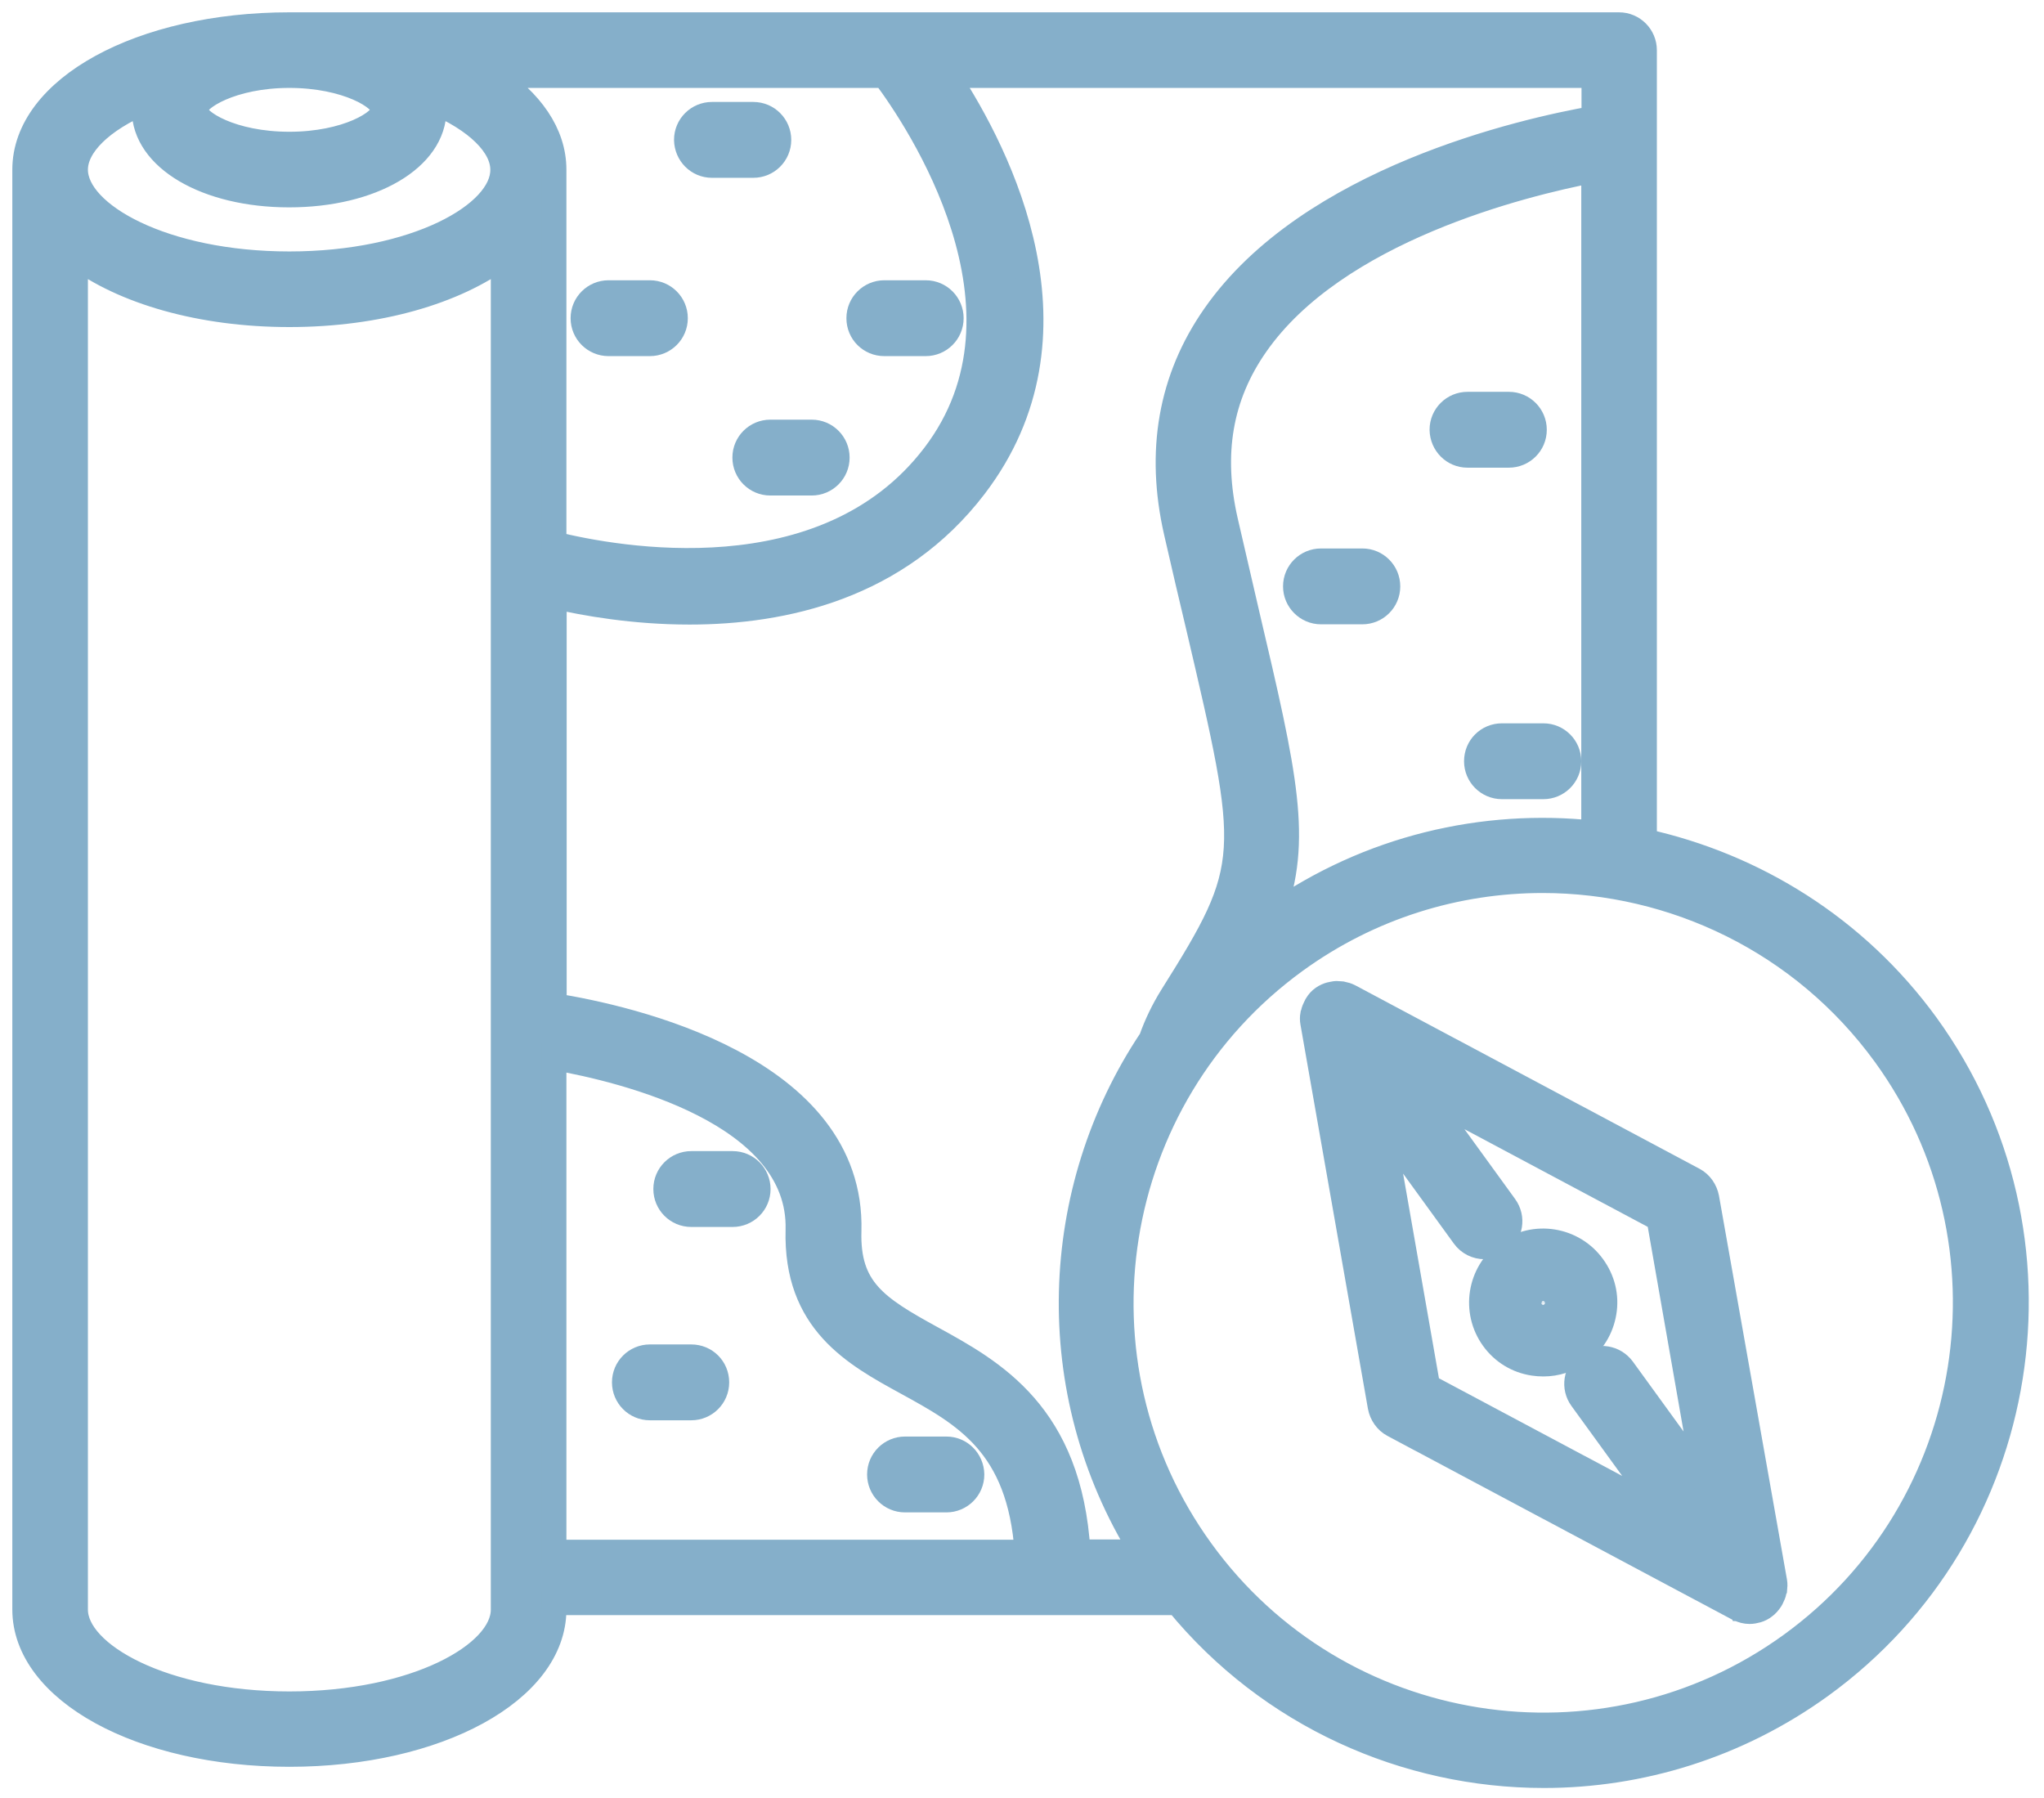
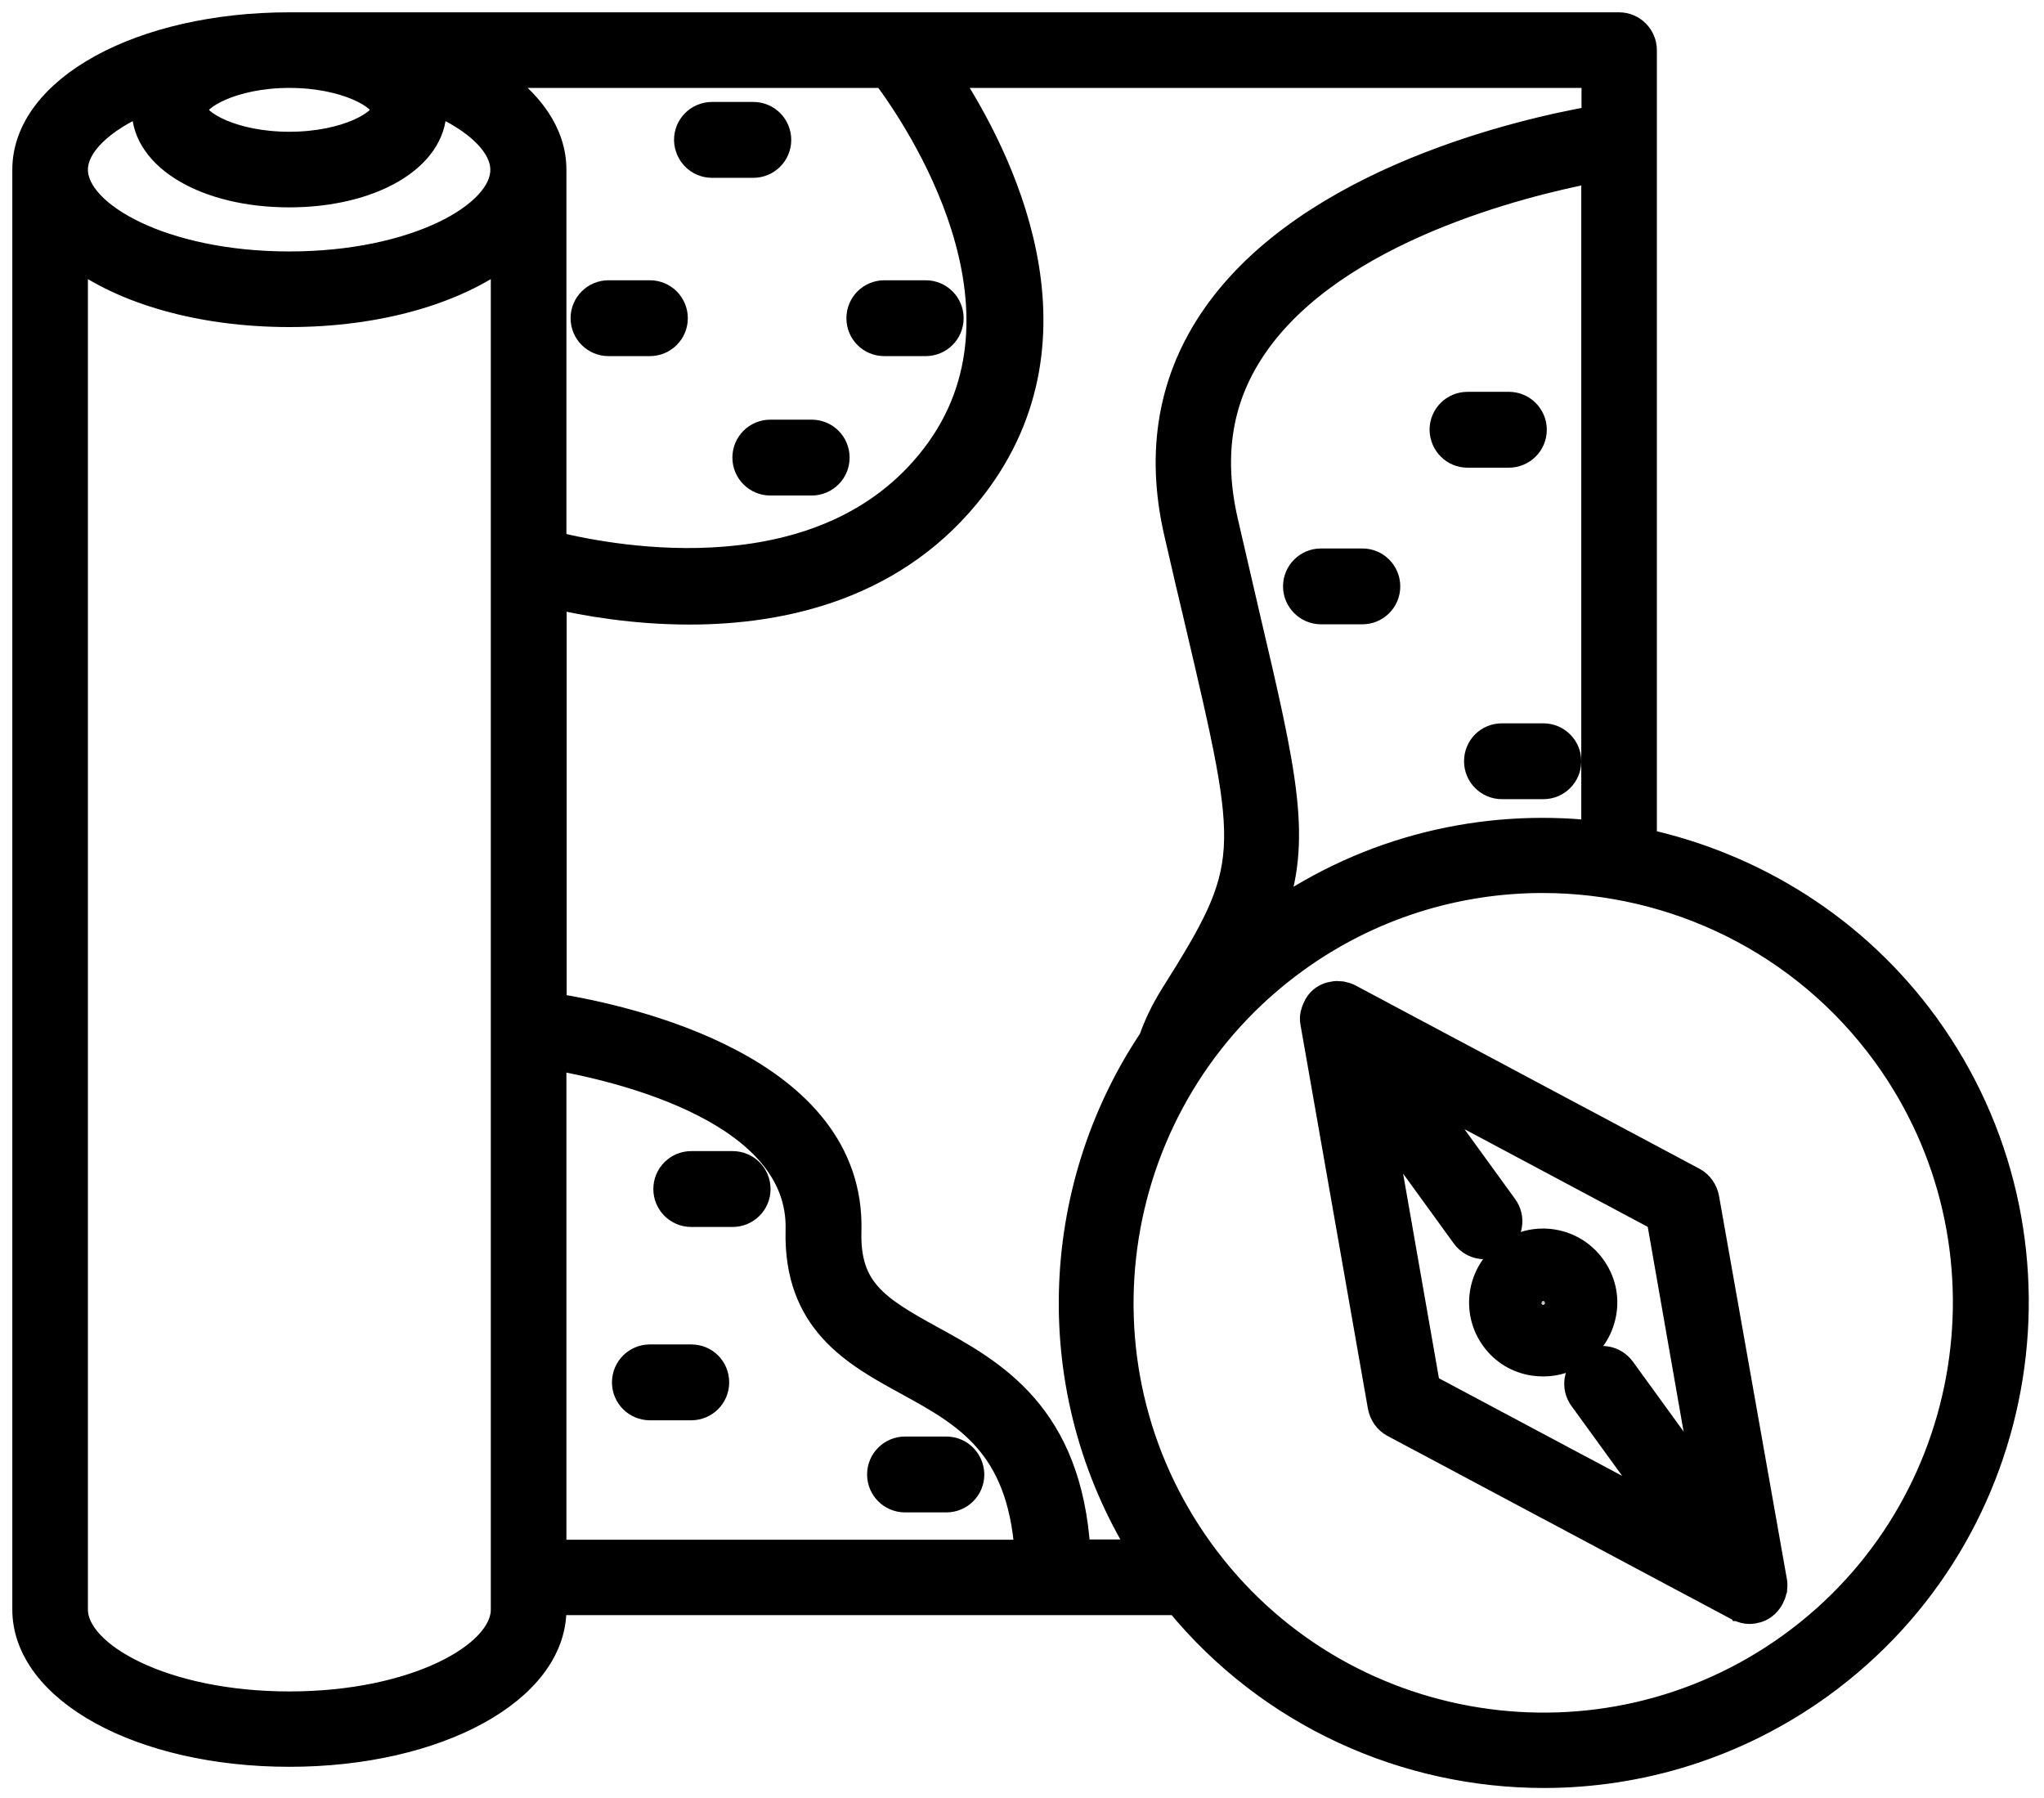
<svg xmlns="http://www.w3.org/2000/svg" width="83" height="73" viewBox="0 0 83 73" fill="none">
-   <path d="M59.59 18.49H61.27C61.84 18.49 62.31 18.03 62.31 17.45C62.31 16.88 61.85 16.41 61.27 16.41H59.59C59.02 16.41 58.55 16.87 58.55 17.45C58.56 18.03 59.02 18.49 59.59 18.49Z" fill="#85AFCA" stroke="#85AFCA" stroke-miterlimit="10" />
-   <path d="M53.64 24.85H55.32C55.89 24.85 56.36 24.39 56.36 23.81C56.36 23.24 55.9 22.77 55.32 22.77H53.64C53.07 22.77 52.6 23.23 52.6 23.81C52.6 24.38 53.07 24.85 53.64 24.85Z" fill="#85AFCA" stroke="#85AFCA" stroke-miterlimit="10" />
-   <path d="M59.95 30.91C59.95 31.48 60.41 31.95 60.99 31.95H62.67C63.24 31.95 63.71 31.49 63.71 30.91C63.71 30.34 63.25 29.87 62.67 29.87H60.99C60.41 29.87 59.95 30.33 59.95 30.91Z" fill="#85AFCA" stroke="#85AFCA" stroke-miterlimit="10" />
-   <path d="M38.43 58.83H36.75C36.18 58.83 35.71 59.29 35.71 59.87C35.71 60.44 36.17 60.91 36.75 60.91H38.43C39 60.91 39.47 60.45 39.47 59.87C39.46 59.29 39 58.83 38.43 58.83Z" fill="#85AFCA" stroke="#85AFCA" stroke-miterlimit="10" />
-   <path d="M28.07 55.09H26.39C25.82 55.09 25.35 55.55 25.35 56.13C25.35 56.7 25.81 57.17 26.39 57.17H28.07C28.64 57.17 29.11 56.71 29.11 56.13C29.11 55.55 28.65 55.09 28.07 55.09Z" fill="#85AFCA" stroke="#85AFCA" stroke-miterlimit="10" />
-   <path d="M29.75 47.24H28.07C27.5 47.24 27.03 47.7 27.03 48.28C27.03 48.85 27.49 49.32 28.07 49.32H29.75C30.32 49.32 30.79 48.86 30.79 48.28C30.79 47.71 30.33 47.24 29.75 47.24Z" fill="#85AFCA" stroke="#85AFCA" stroke-miterlimit="10" />
-   <path d="M35.91 13.96H37.59C38.16 13.96 38.63 13.5 38.63 12.92C38.63 12.35 38.17 11.88 37.59 11.88H35.91C35.34 11.88 34.87 12.34 34.87 12.92C34.87 13.5 35.33 13.96 35.91 13.96Z" fill="#85AFCA" stroke="#85AFCA" stroke-miterlimit="10" />
-   <path d="M28.91 6.72H30.59C31.16 6.72 31.63 6.26 31.63 5.68C31.63 5.11 31.17 4.64 30.59 4.64H28.91C28.34 4.64 27.87 5.1 27.87 5.68C27.88 6.26 28.34 6.72 28.91 6.72Z" fill="#85AFCA" stroke="#85AFCA" stroke-miterlimit="10" />
-   <path d="M30.24 18.58C30.24 19.15 30.7 19.62 31.28 19.62H32.96C33.53 19.62 34 19.16 34 18.58C34 18.01 33.54 17.54 32.96 17.54H31.28C30.71 17.54 30.24 18 30.24 18.58Z" fill="#85AFCA" stroke="#85AFCA" stroke-miterlimit="10" />
-   <path d="M24.71 13.96H26.39C26.96 13.96 27.43 13.5 27.43 12.92C27.43 12.35 26.97 11.88 26.39 11.88H24.71C24.14 11.88 23.67 12.34 23.67 12.92C23.67 13.5 24.14 13.96 24.71 13.96Z" fill="#85AFCA" stroke="#85AFCA" stroke-miterlimit="10" />
-   <path d="M64.22 56.8L67.55 61.39L57.98 56.29L56.11 45.61L59.44 50.2C59.64 50.48 59.96 50.63 60.28 50.63C60.49 50.63 60.7 50.56 60.89 50.43C61.35 50.09 61.46 49.45 61.12 48.98L57.79 44.39L67.36 49.49L69.23 60.17L65.9 55.58C65.56 55.12 64.92 55.01 64.45 55.35C63.98 55.69 63.88 56.34 64.22 56.8ZM69.31 48.64C69.25 48.33 69.06 48.05 68.78 47.9L54.8 40.45C54.7 40.4 54.6 40.37 54.5 40.35C54.47 40.35 54.45 40.35 54.42 40.34C54.33 40.33 54.23 40.33 54.14 40.35C54.11 40.36 54.07 40.36 54.04 40.37C53.92 40.4 53.81 40.45 53.71 40.52C53.61 40.59 53.53 40.68 53.47 40.78C53.45 40.81 53.43 40.84 53.42 40.87C53.38 40.95 53.34 41.04 53.32 41.13C53.32 41.16 53.31 41.18 53.3 41.2C53.28 41.31 53.28 41.41 53.3 41.52L56.04 57.12C56.1 57.43 56.29 57.71 56.57 57.86L70.55 65.31C70.56 65.31 70.56 65.31 70.57 65.32C70.58 65.32 70.59 65.33 70.6 65.33C70.74 65.4 70.89 65.44 71.04 65.44C71.15 65.44 71.25 65.42 71.36 65.39C71.46 65.36 71.56 65.31 71.65 65.24C71.75 65.17 71.83 65.07 71.9 64.97C71.92 64.94 71.93 64.91 71.95 64.88C71.99 64.8 72.03 64.71 72.05 64.61C72.05 64.59 72.06 64.56 72.07 64.54C72.08 64.43 72.09 64.33 72.07 64.22L69.31 48.64Z" fill="#85AFCA" stroke="#85AFCA" stroke-miterlimit="10" />
-   <path d="M62.92 53.25C62.79 53.34 62.66 53.34 62.6 53.33C62.53 53.32 62.41 53.28 62.32 53.16C62.18 52.97 62.22 52.7 62.41 52.56C62.49 52.5 62.58 52.48 62.66 52.48C62.8 52.48 62.93 52.54 63.01 52.66C63.1 52.79 63.1 52.92 63.09 52.98C63.08 53.03 63.05 53.16 62.92 53.25ZM65.14 53.29C65.25 52.63 65.09 51.97 64.69 51.42C63.88 50.3 62.31 50.05 61.19 50.86C60.07 51.67 59.82 53.24 60.63 54.36C61.02 54.9 61.6 55.26 62.27 55.36C62.4 55.38 62.54 55.39 62.67 55.39C63.19 55.39 63.7 55.23 64.14 54.91C64.68 54.53 65.03 53.95 65.14 53.29Z" fill="#85AFCA" stroke="#85AFCA" stroke-miterlimit="10" />
-   <path d="M72.73 66.78C65.08 72.33 54.33 70.62 48.79 62.97C43.24 55.32 44.95 44.58 52.6 39.02C55.63 36.82 59.15 35.76 62.64 35.76C67.95 35.76 73.19 38.22 76.54 42.83C82.09 50.48 80.38 61.23 72.73 66.78ZM50.64 24.91C50.38 23.79 50.09 22.54 49.77 21.15C49.15 18.43 49.55 16.09 51 14.01C54.24 9.35 61.8 7.48 64.71 6.92V33.82C60.25 33.34 55.61 34.4 51.67 37.16C52.79 34.1 52.2 31.55 50.64 24.91ZM43.78 63.01C43.44 57.41 40.34 55.7 37.82 54.32C35.58 53.09 34.41 52.34 34.48 49.98C34.66 43.33 25.51 41.31 22.51 40.83V24.22C23.76 24.51 25.74 24.86 28 24.86C31.84 24.86 36.46 23.84 39.58 19.76C44.3 13.59 40.6 6.31 38.47 3.07H64.72V4.8C61.88 5.3 53.18 7.26 49.31 12.82C47.53 15.37 47.01 18.33 47.76 21.61C48.08 23.01 48.37 24.25 48.64 25.38C50.84 34.77 50.93 35.13 47.59 40.44C47.24 41 46.95 41.6 46.74 42.2C42.64 48.33 42.32 56.49 46.37 63.01H43.78V63.01ZM22.5 63.01V42.95C25.35 43.45 32.53 45.19 32.4 49.94C32.3 53.68 34.7 54.99 36.82 56.15C39.17 57.44 41.4 58.66 41.7 63.02H22.5V63.01ZM19.99 3.07H35.92C37.24 4.83 42.47 12.56 37.92 18.5C33.5 24.28 25.01 22.7 22.5 22.08V6.89C22.5 5.42 21.56 4.1 19.99 3.07ZM11.75 10.71C6.64 10.71 3.07 8.7 3.07 6.89C3.07 5.91 4.12 4.88 5.88 4.13C5.86 4.24 5.85 4.35 5.85 4.46C5.85 6.43 8.38 7.92 11.74 7.92C15.1 7.92 17.63 6.43 17.63 4.46C17.63 4.35 17.62 4.24 17.6 4.13C19.36 4.88 20.41 5.91 20.41 6.89C20.43 8.7 16.86 10.71 11.75 10.71ZM20.43 65.36C20.43 67.17 16.87 69.18 11.75 69.18C6.64 69.18 3.07 67.17 3.07 65.36V10.4C5.01 11.85 8.14 12.78 11.75 12.78C15.36 12.78 18.49 11.85 20.43 10.4V65.36ZM11.75 3.07C14.08 3.07 15.57 3.98 15.57 4.46C15.57 4.94 14.08 5.85 11.75 5.85C9.42 5.85 7.93 4.94 7.93 4.46C7.93 3.99 9.42 3.07 11.75 3.07ZM66.78 34.15V2.04C66.78 1.47 66.32 1 65.74 1H11.75C5.72 1 1 3.59 1 6.89V65.35C1 68.65 5.72 71.24 11.75 71.24C17.78 71.24 22.5 68.65 22.5 65.35V65.08H47.81C51.57 69.67 57.1 72.1 62.69 72.1C66.6 72.1 70.55 70.91 73.95 68.45C82.53 62.23 84.45 50.19 78.23 41.61C75.35 37.65 71.22 35.13 66.78 34.15Z" fill="#85AFCA" stroke="#85AFCA" stroke-miterlimit="10" />
+   <path d="M59.59 18.49H61.27C61.84 18.49 62.31 18.03 62.31 17.45C62.31 16.88 61.85 16.41 61.27 16.41H59.59C59.02 16.41 58.55 16.87 58.55 17.45C58.56 18.03 59.02 18.49 59.59 18.49Z" fill="currentColor" stroke="currentColor" stroke-miterlimit="10" />
+   <path d="M53.64 24.85H55.32C55.89 24.85 56.36 24.39 56.36 23.81C56.36 23.24 55.9 22.77 55.32 22.77H53.64C53.07 22.77 52.6 23.23 52.6 23.81C52.6 24.38 53.07 24.85 53.64 24.85Z" fill="currentColor" stroke="currentColor" stroke-miterlimit="10" />
+   <path d="M59.95 30.91C59.95 31.48 60.41 31.95 60.99 31.95H62.67C63.24 31.95 63.71 31.49 63.71 30.91C63.71 30.34 63.25 29.87 62.67 29.87H60.99C60.41 29.87 59.95 30.33 59.95 30.91Z" fill="currentColor" stroke="currentColor" stroke-miterlimit="10" />
+   <path d="M38.43 58.83H36.75C36.18 58.83 35.71 59.29 35.71 59.87C35.71 60.44 36.17 60.91 36.75 60.91H38.43C39 60.91 39.47 60.45 39.47 59.87C39.46 59.29 39 58.83 38.43 58.83Z" fill="currentColor" stroke="currentColor" stroke-miterlimit="10" />
+   <path d="M28.07 55.09H26.39C25.82 55.09 25.35 55.55 25.35 56.13C25.35 56.7 25.81 57.17 26.39 57.17H28.07C28.64 57.17 29.11 56.71 29.11 56.13C29.11 55.55 28.65 55.09 28.07 55.09Z" fill="currentColor" stroke="currentColor" stroke-miterlimit="10" />
+   <path d="M29.75 47.24H28.07C27.5 47.24 27.03 47.7 27.03 48.28C27.03 48.85 27.49 49.32 28.07 49.32H29.75C30.32 49.32 30.79 48.86 30.79 48.28C30.79 47.71 30.33 47.24 29.75 47.24Z" fill="currentColor" stroke="currentColor" stroke-miterlimit="10" />
+   <path d="M35.91 13.96H37.59C38.16 13.96 38.63 13.5 38.63 12.92C38.63 12.35 38.17 11.88 37.59 11.88H35.91C35.34 11.88 34.87 12.34 34.87 12.92C34.87 13.5 35.33 13.96 35.91 13.96Z" fill="currentColor" stroke="currentColor" stroke-miterlimit="10" />
+   <path d="M28.91 6.72H30.59C31.16 6.72 31.63 6.26 31.63 5.68C31.63 5.11 31.17 4.64 30.59 4.64H28.91C28.34 4.64 27.87 5.1 27.87 5.68C27.88 6.26 28.34 6.72 28.91 6.72Z" fill="currentColor" stroke="currentColor" stroke-miterlimit="10" />
+   <path d="M30.24 18.58C30.24 19.15 30.7 19.62 31.28 19.62H32.96C33.53 19.62 34 19.16 34 18.58C34 18.01 33.54 17.54 32.96 17.54H31.28C30.71 17.54 30.24 18 30.24 18.58Z" fill="currentColor" stroke="currentColor" stroke-miterlimit="10" />
+   <path d="M24.71 13.96H26.39C26.96 13.96 27.43 13.5 27.43 12.92C27.43 12.35 26.97 11.88 26.39 11.88H24.71C24.14 11.88 23.67 12.34 23.67 12.92C23.67 13.5 24.14 13.96 24.71 13.96Z" fill="currentColor" stroke="currentColor" stroke-miterlimit="10" />
+   <path d="M64.22 56.8L67.55 61.39L57.98 56.29L56.11 45.61L59.44 50.2C59.64 50.48 59.96 50.63 60.28 50.63C60.49 50.63 60.7 50.56 60.89 50.43C61.35 50.09 61.46 49.45 61.12 48.98L57.79 44.39L67.36 49.49L69.23 60.17L65.9 55.58C65.56 55.12 64.92 55.01 64.45 55.35C63.98 55.69 63.88 56.34 64.22 56.8ZM69.31 48.64C69.25 48.33 69.06 48.05 68.78 47.9L54.8 40.45C54.7 40.4 54.6 40.37 54.5 40.35C54.47 40.35 54.45 40.35 54.42 40.34C54.33 40.33 54.23 40.33 54.14 40.35C54.11 40.36 54.07 40.36 54.04 40.37C53.92 40.4 53.81 40.45 53.71 40.52C53.61 40.59 53.53 40.68 53.47 40.78C53.45 40.81 53.43 40.84 53.42 40.87C53.38 40.95 53.34 41.04 53.32 41.13C53.32 41.16 53.31 41.18 53.3 41.2C53.28 41.31 53.28 41.41 53.3 41.52L56.04 57.12C56.1 57.43 56.29 57.71 56.57 57.86L70.55 65.31C70.56 65.31 70.56 65.31 70.57 65.32C70.58 65.32 70.59 65.33 70.6 65.33C70.74 65.4 70.89 65.44 71.04 65.44C71.15 65.44 71.25 65.42 71.36 65.39C71.46 65.36 71.56 65.31 71.65 65.24C71.75 65.17 71.83 65.07 71.9 64.97C71.92 64.94 71.93 64.91 71.95 64.88C71.99 64.8 72.03 64.71 72.05 64.61C72.05 64.59 72.06 64.56 72.07 64.54C72.08 64.43 72.09 64.33 72.07 64.22L69.31 48.64Z" fill="currentColor" stroke="currentColor" stroke-miterlimit="10" />
+   <path d="M62.92 53.25C62.79 53.34 62.66 53.34 62.6 53.33C62.53 53.32 62.41 53.28 62.32 53.16C62.18 52.97 62.22 52.7 62.41 52.56C62.49 52.5 62.58 52.48 62.66 52.48C62.8 52.48 62.93 52.54 63.01 52.66C63.1 52.79 63.1 52.92 63.09 52.98C63.08 53.03 63.05 53.16 62.92 53.25ZM65.14 53.29C65.25 52.63 65.09 51.97 64.69 51.42C63.88 50.3 62.31 50.05 61.19 50.86C60.07 51.67 59.82 53.24 60.63 54.36C61.02 54.9 61.6 55.26 62.27 55.36C62.4 55.38 62.54 55.39 62.67 55.39C63.19 55.39 63.7 55.23 64.14 54.91C64.68 54.53 65.03 53.95 65.14 53.29Z" fill="currentColor" stroke="currentColor" stroke-miterlimit="10" />
+   <path d="M72.73 66.78C65.08 72.33 54.33 70.62 48.79 62.97C43.24 55.32 44.95 44.58 52.6 39.02C55.63 36.82 59.15 35.76 62.64 35.76C67.95 35.76 73.19 38.22 76.54 42.83C82.09 50.48 80.38 61.23 72.73 66.78ZM50.64 24.91C50.38 23.79 50.09 22.54 49.77 21.15C49.15 18.43 49.55 16.09 51 14.01C54.24 9.35 61.8 7.48 64.71 6.92V33.82C60.25 33.34 55.61 34.4 51.67 37.16C52.79 34.1 52.2 31.55 50.64 24.91ZM43.78 63.01C43.44 57.41 40.34 55.7 37.82 54.32C35.58 53.09 34.41 52.34 34.48 49.98C34.66 43.33 25.51 41.31 22.51 40.83V24.22C23.76 24.51 25.74 24.86 28 24.86C31.84 24.86 36.46 23.84 39.58 19.76C44.3 13.59 40.6 6.31 38.47 3.07H64.72V4.8C61.88 5.3 53.18 7.26 49.31 12.82C47.53 15.37 47.01 18.33 47.76 21.61C48.08 23.01 48.37 24.25 48.64 25.38C50.84 34.77 50.93 35.13 47.59 40.44C47.24 41 46.95 41.6 46.74 42.2C42.64 48.33 42.32 56.49 46.37 63.01H43.78V63.01ZM22.5 63.01V42.95C25.35 43.45 32.53 45.19 32.4 49.94C32.3 53.68 34.7 54.99 36.82 56.15C39.17 57.44 41.4 58.66 41.7 63.02H22.5V63.01ZM19.99 3.07H35.92C37.24 4.83 42.47 12.56 37.92 18.5C33.5 24.28 25.01 22.7 22.5 22.08V6.89C22.5 5.42 21.56 4.1 19.99 3.07ZM11.75 10.71C6.64 10.71 3.07 8.7 3.07 6.89C3.07 5.91 4.12 4.88 5.88 4.13C5.86 4.24 5.85 4.35 5.85 4.46C5.85 6.43 8.38 7.92 11.74 7.92C15.1 7.92 17.63 6.43 17.63 4.46C17.63 4.35 17.62 4.24 17.6 4.13C19.36 4.88 20.41 5.91 20.41 6.89C20.43 8.7 16.86 10.71 11.75 10.71ZM20.43 65.36C20.43 67.17 16.87 69.18 11.75 69.18C6.64 69.18 3.07 67.17 3.07 65.36V10.4C5.01 11.85 8.14 12.78 11.75 12.78C15.36 12.78 18.49 11.85 20.43 10.4V65.36ZM11.75 3.07C14.08 3.07 15.57 3.98 15.57 4.46C15.57 4.94 14.08 5.85 11.75 5.85C9.42 5.85 7.93 4.94 7.93 4.46C7.93 3.99 9.42 3.07 11.75 3.07ZM66.78 34.15V2.04C66.78 1.47 66.32 1 65.74 1H11.75C5.72 1 1 3.59 1 6.89V65.35C1 68.65 5.72 71.24 11.75 71.24C17.78 71.24 22.5 68.65 22.5 65.35V65.08H47.81C51.57 69.67 57.1 72.1 62.69 72.1C66.6 72.1 70.55 70.91 73.95 68.45C82.53 62.23 84.45 50.19 78.23 41.61C75.35 37.65 71.22 35.13 66.78 34.15Z" fill="currentColor" stroke="currentColor" stroke-miterlimit="10" />
</svg>
